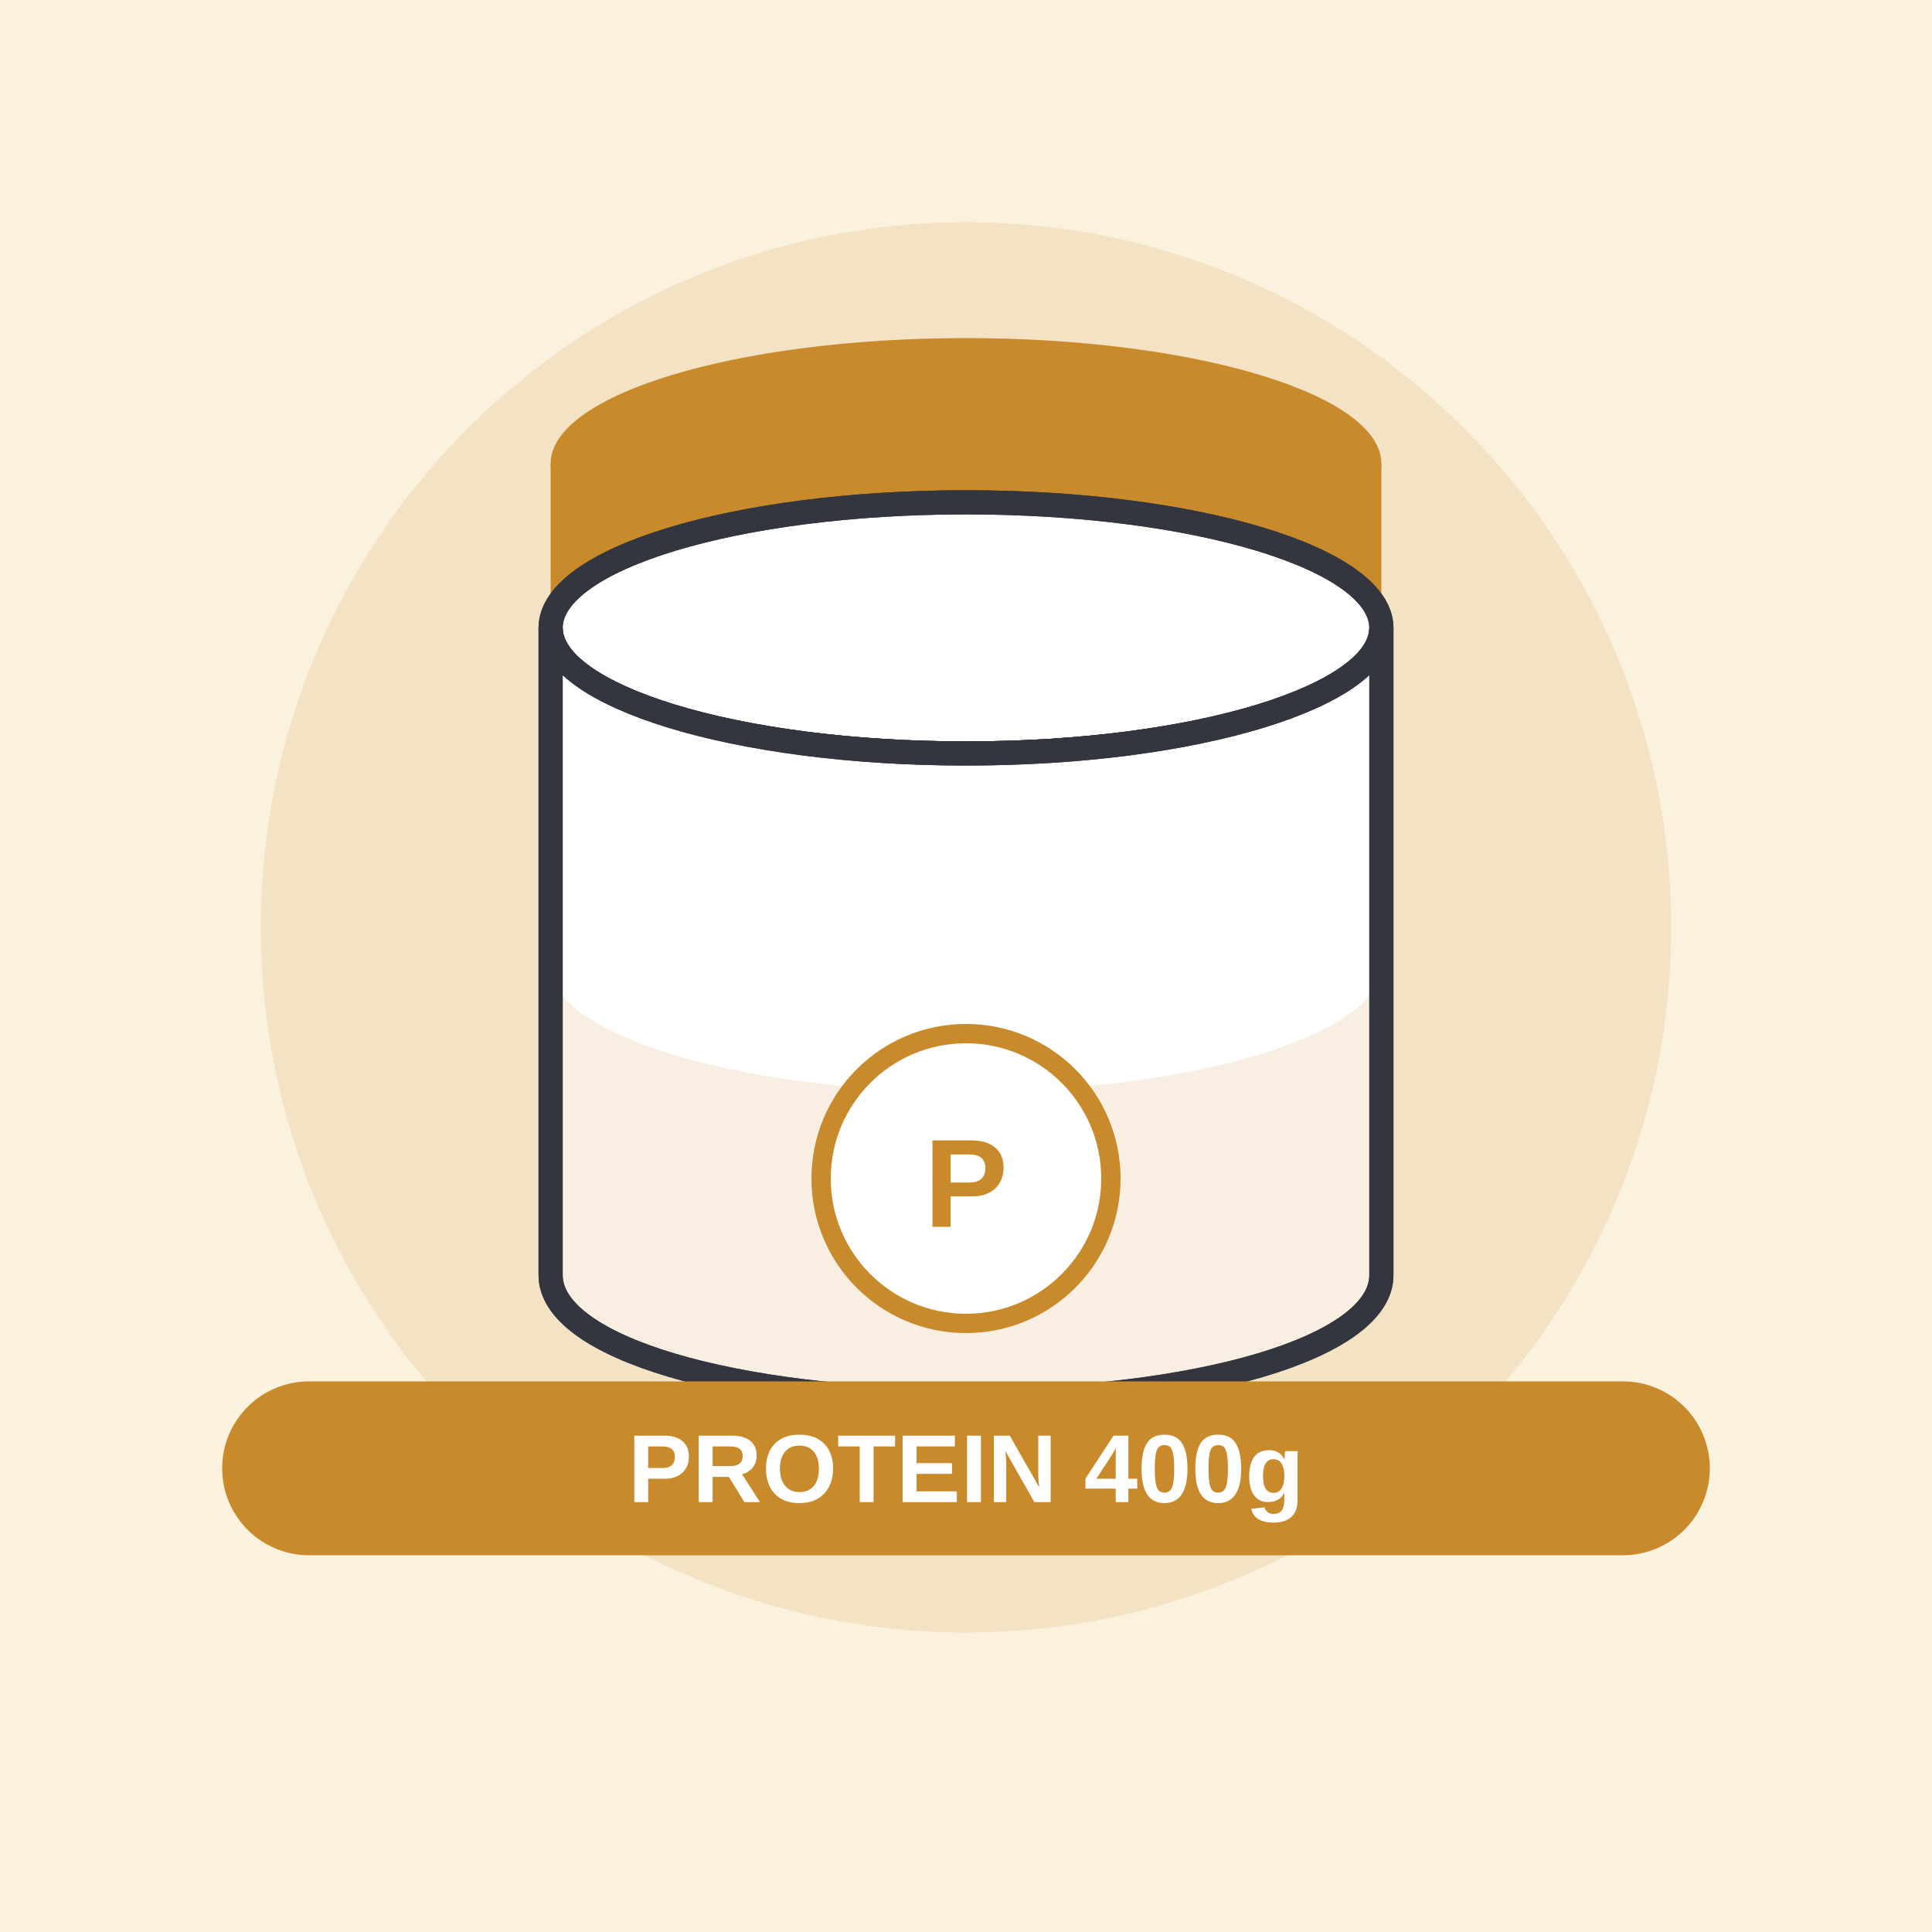
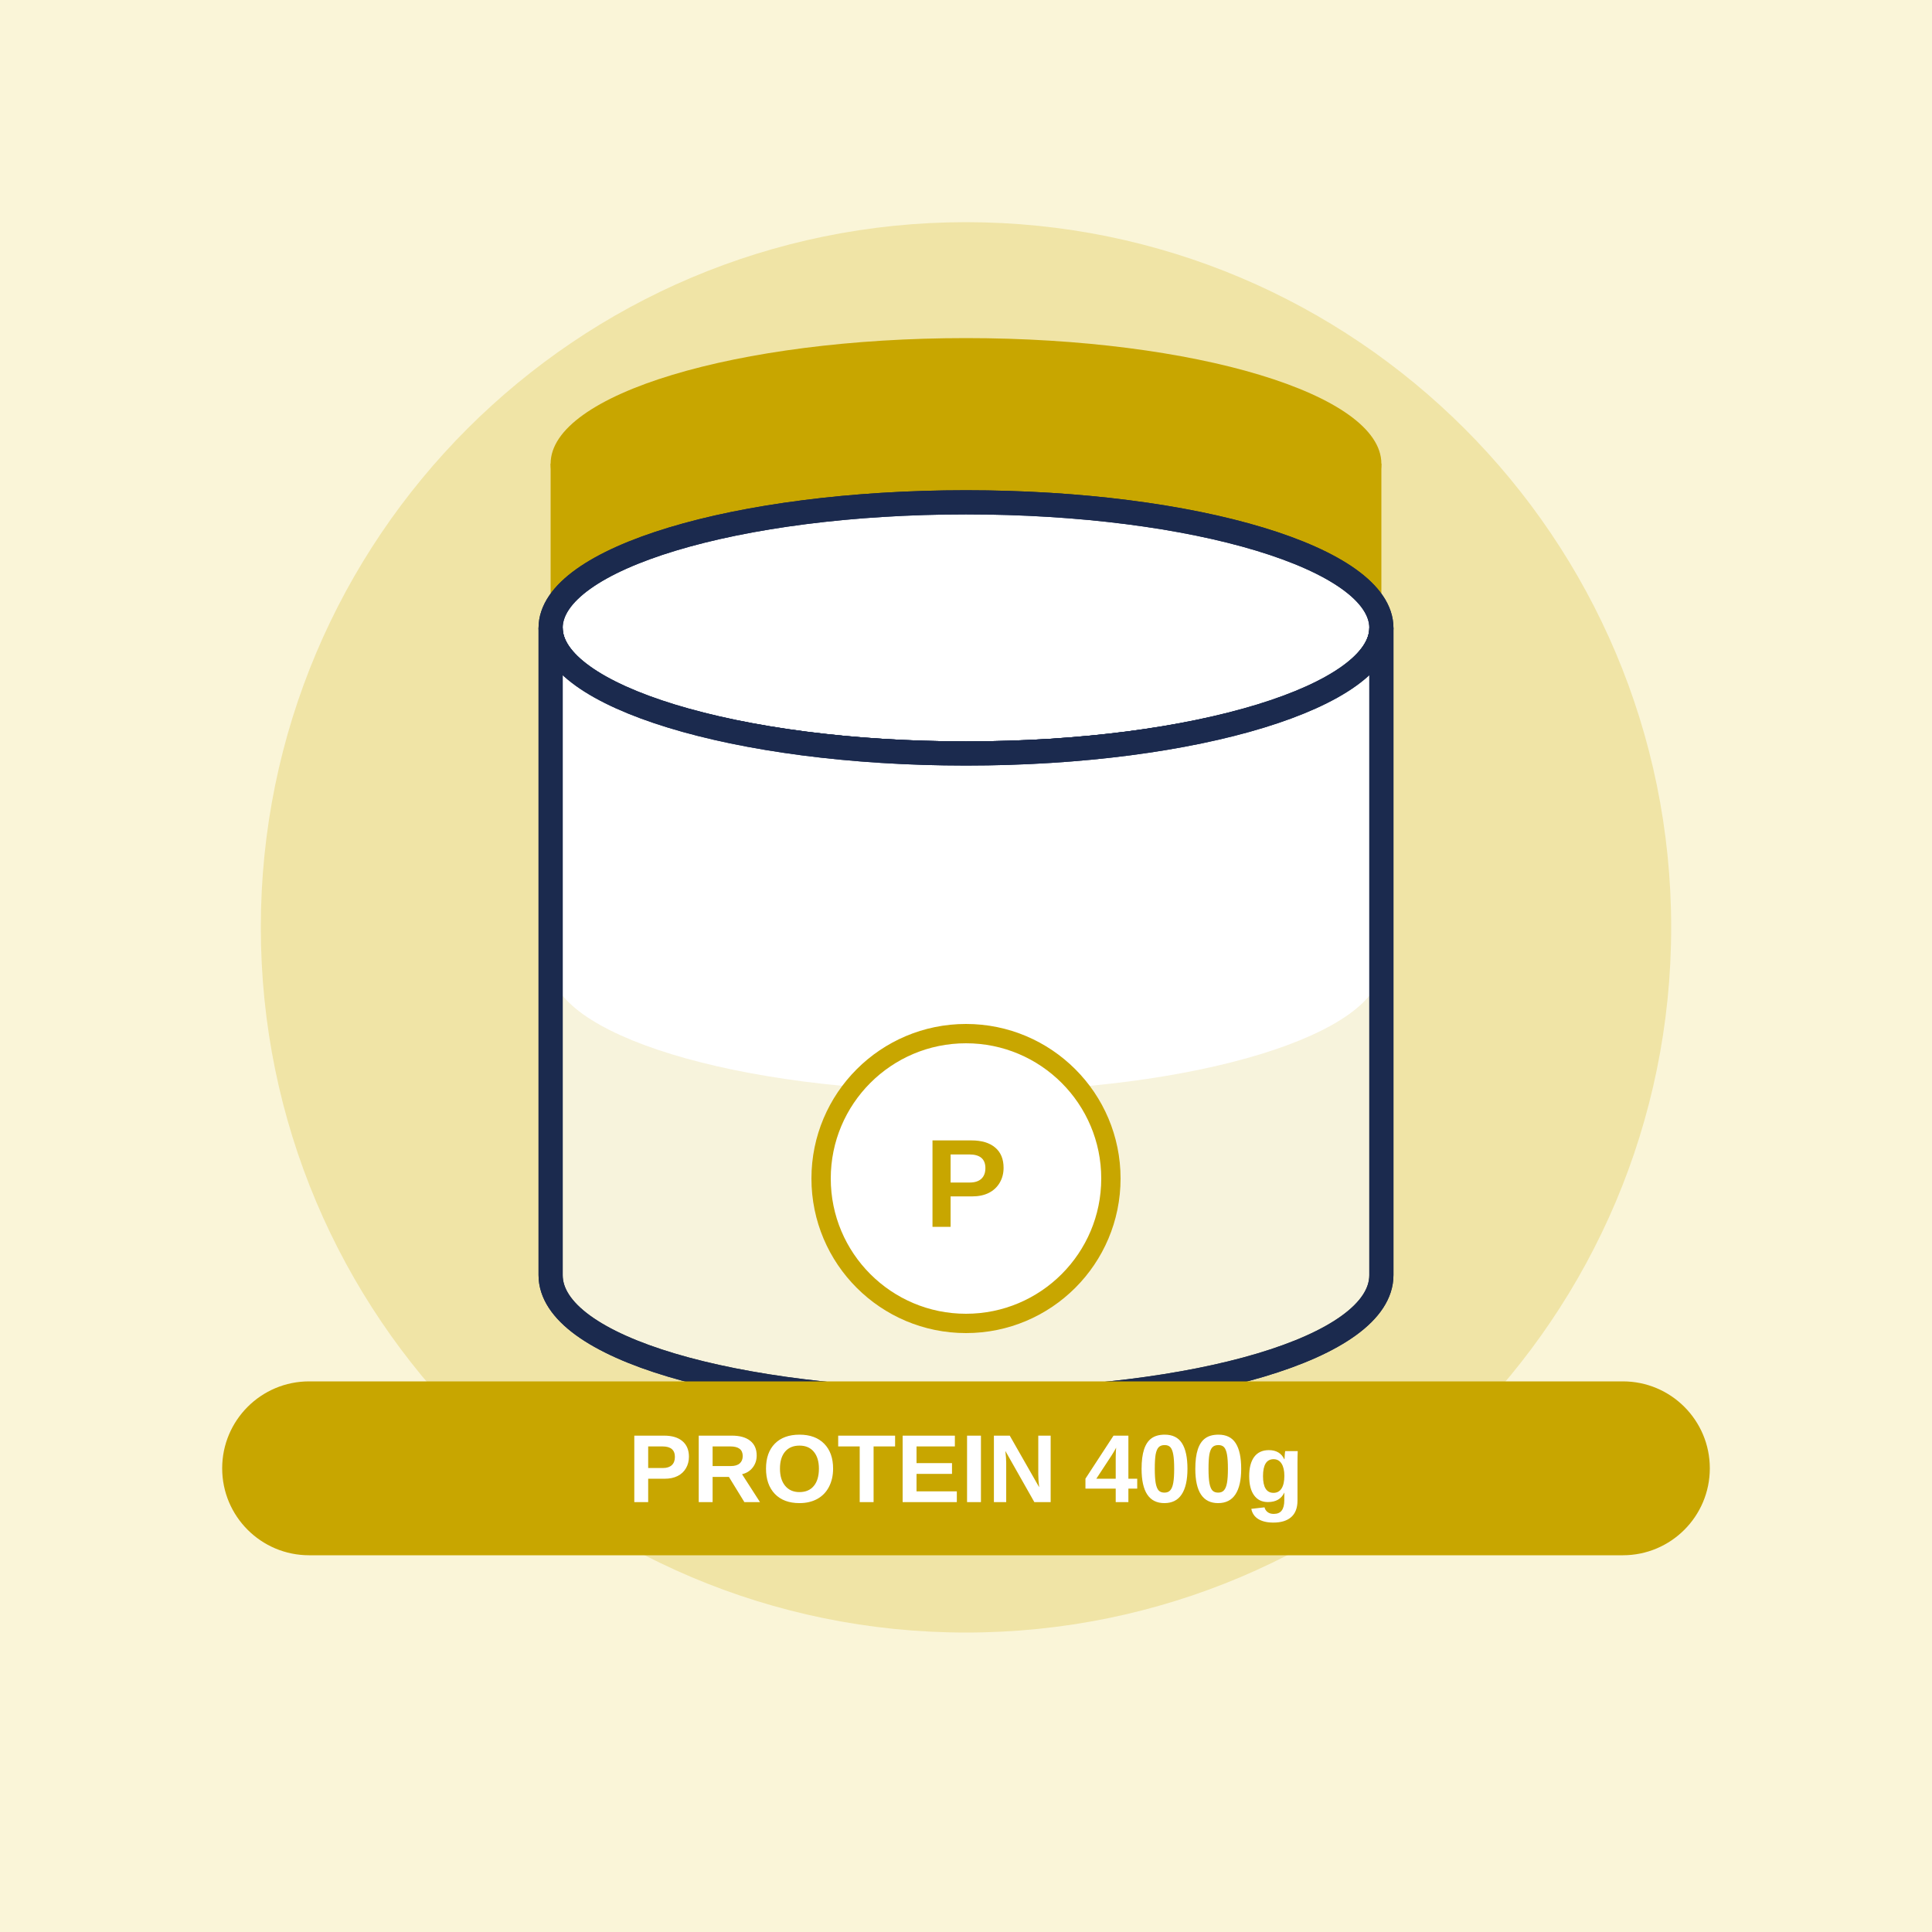
<svg xmlns="http://www.w3.org/2000/svg" viewBox="0 0 400 400" width="400" height="400" role="img" aria-labelledby="t">
-   <rect width="400" height="400" fill="#FBF1DF" />
-   <circle cx="200" cy="192" r="146" fill="#F3E2C4" />
-   <ellipse cx="200" cy="96" rx="86" ry="26" fill="#C98A2B" />
-   <rect x="114" y="96" width="172" height="34" fill="#C98A2B" />
-   <ellipse cx="200" cy="130" rx="86" ry="26" fill="#FFFFFF" stroke="#33363F" stroke-width="5" />
-   <ellipse cx="200" cy="130" rx="86" ry="26" fill="none" stroke="#33363F" stroke-width="5" />
-   <path d="M114 130c0 14 38 26 86 26s86-12 86-26v134c0 15-38 26-86 26s-86-11-86-26z" fill="#FFFFFF" stroke="#33363F" stroke-width="5" />
-   <path d="M114 200c0 14 38 26 86 26s86-12 86-26v64c0 15-38 26-86 26s-86-11-86-26z" fill="#C98A2B" opacity="0.14" />
-   <path d="M114 130c0 14 38 26 86 26s86-12 86-26v134c0 15-38 26-86 26s-86-11-86-26z" fill="none" stroke="#33363F" stroke-width="5" />
+   <rect width="400" height="400" fill="#FAF5D8" />
+   <circle cx="200" cy="192" r="146" fill="#F0E4A6" />
+   <ellipse cx="200" cy="96" rx="86" ry="26" fill="#C8A600" />
+   <rect x="114" y="96" width="172" height="34" fill="#C8A600" />
+   <ellipse cx="200" cy="130" rx="86" ry="26" fill="#FFFFFF" stroke="#1B2A4E" stroke-width="5" />
+   <ellipse cx="200" cy="130" rx="86" ry="26" fill="none" stroke="#1B2A4E" stroke-width="5" />
+   <path d="M114 130c0 14 38 26 86 26s86-12 86-26v134c0 15-38 26-86 26s-86-11-86-26z" fill="#FFFFFF" stroke="#1B2A4E" stroke-width="5" />
+   <path d="M114 200c0 14 38 26 86 26s86-12 86-26v64c0 15-38 26-86 26s-86-11-86-26z" fill="#C8A600" opacity="0.14" />
+   <path d="M114 130c0 14 38 26 86 26s86-12 86-26v134c0 15-38 26-86 26s-86-11-86-26z" fill="none" stroke="#1B2A4E" stroke-width="5" />
  <g transform="translate(200 244)">
-     <circle cx="0" cy="0" r="30" fill="#FFFFFF" stroke="#C98A2B" stroke-width="4" />
-     <text x="0" y="10" font-family="Hind, Arial, sans-serif" font-size="26" font-weight="700" fill="#C98A2B" text-anchor="middle">P</text>
+     <circle cx="0" cy="0" r="30" fill="#FFFFFF" stroke="#C8A600" stroke-width="4" />
+     <text x="0" y="10" font-family="Hind, Arial, sans-serif" font-size="26" font-weight="700" fill="#C8A600" text-anchor="middle">P</text>
  </g>
-   <rect x="46" y="286" width="308" height="36" rx="18" fill="#C98A2B" />
+   <rect x="46" y="286" width="308" height="36" rx="18" fill="#C8A600" />
  <text x="200" y="311" font-family="Hind, Arial, sans-serif" font-size="20" font-weight="700" fill="#FFFFFF" text-anchor="middle">PROTEIN 400g</text>
</svg>
